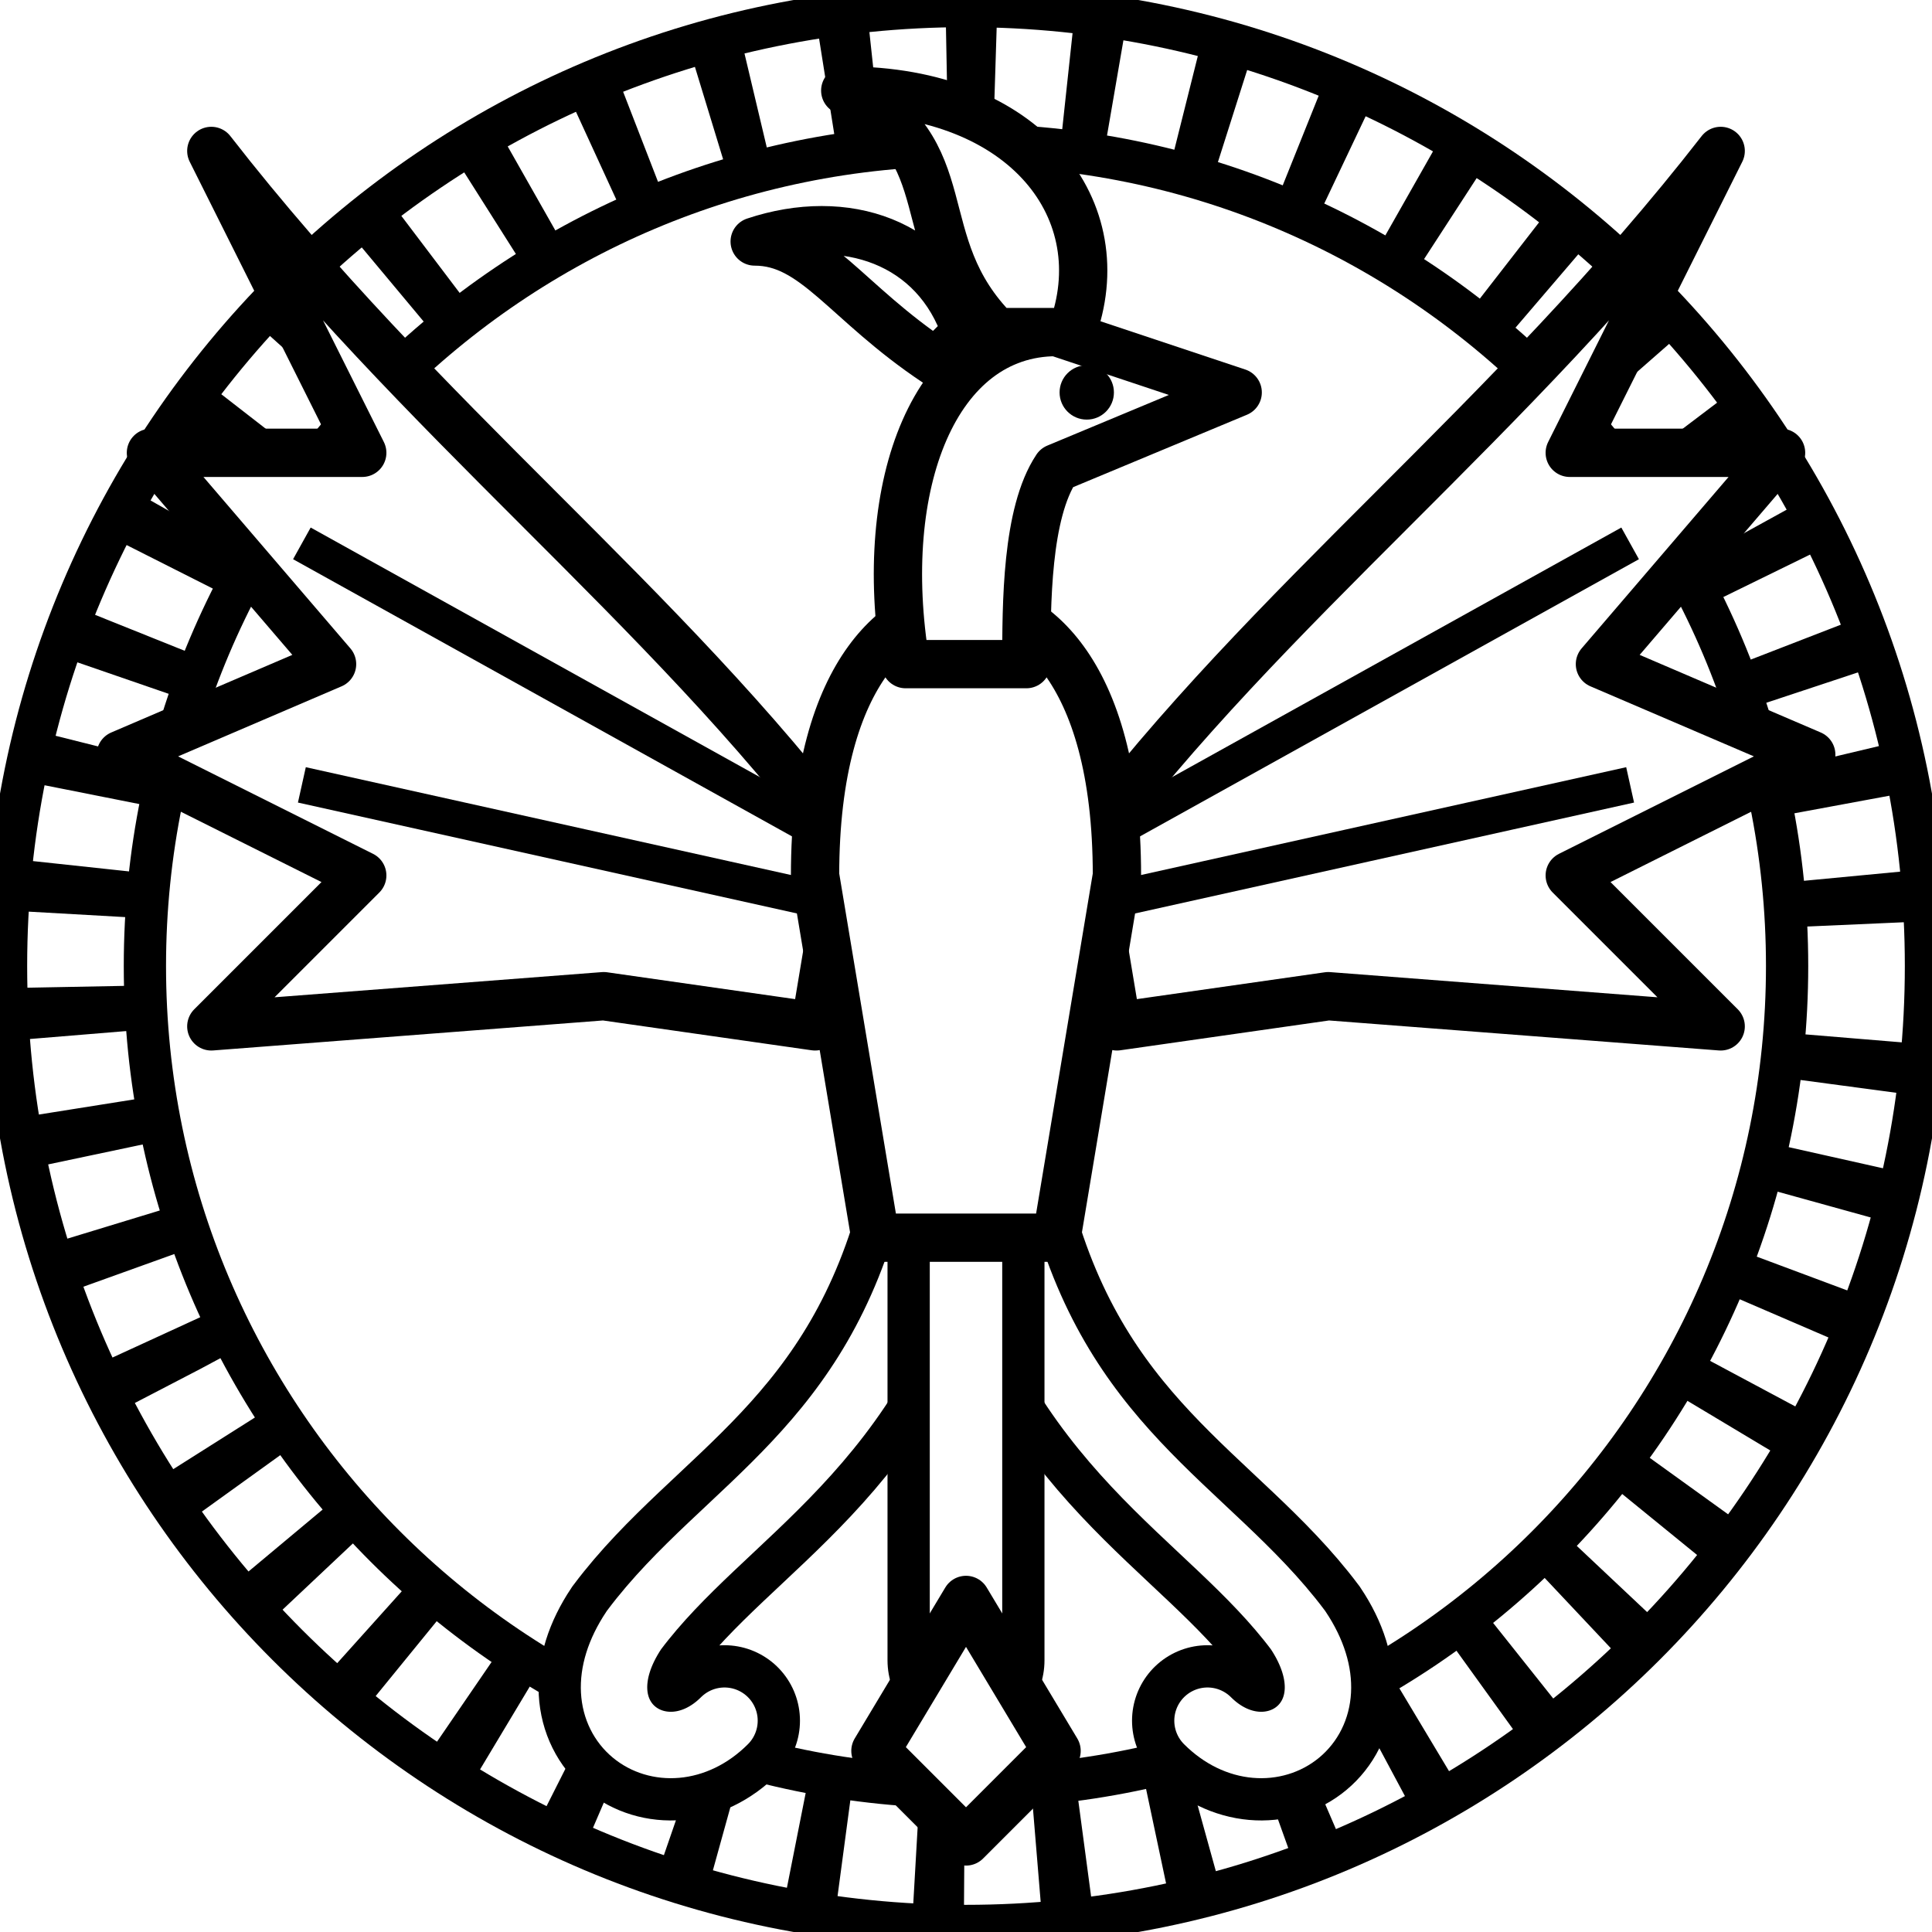
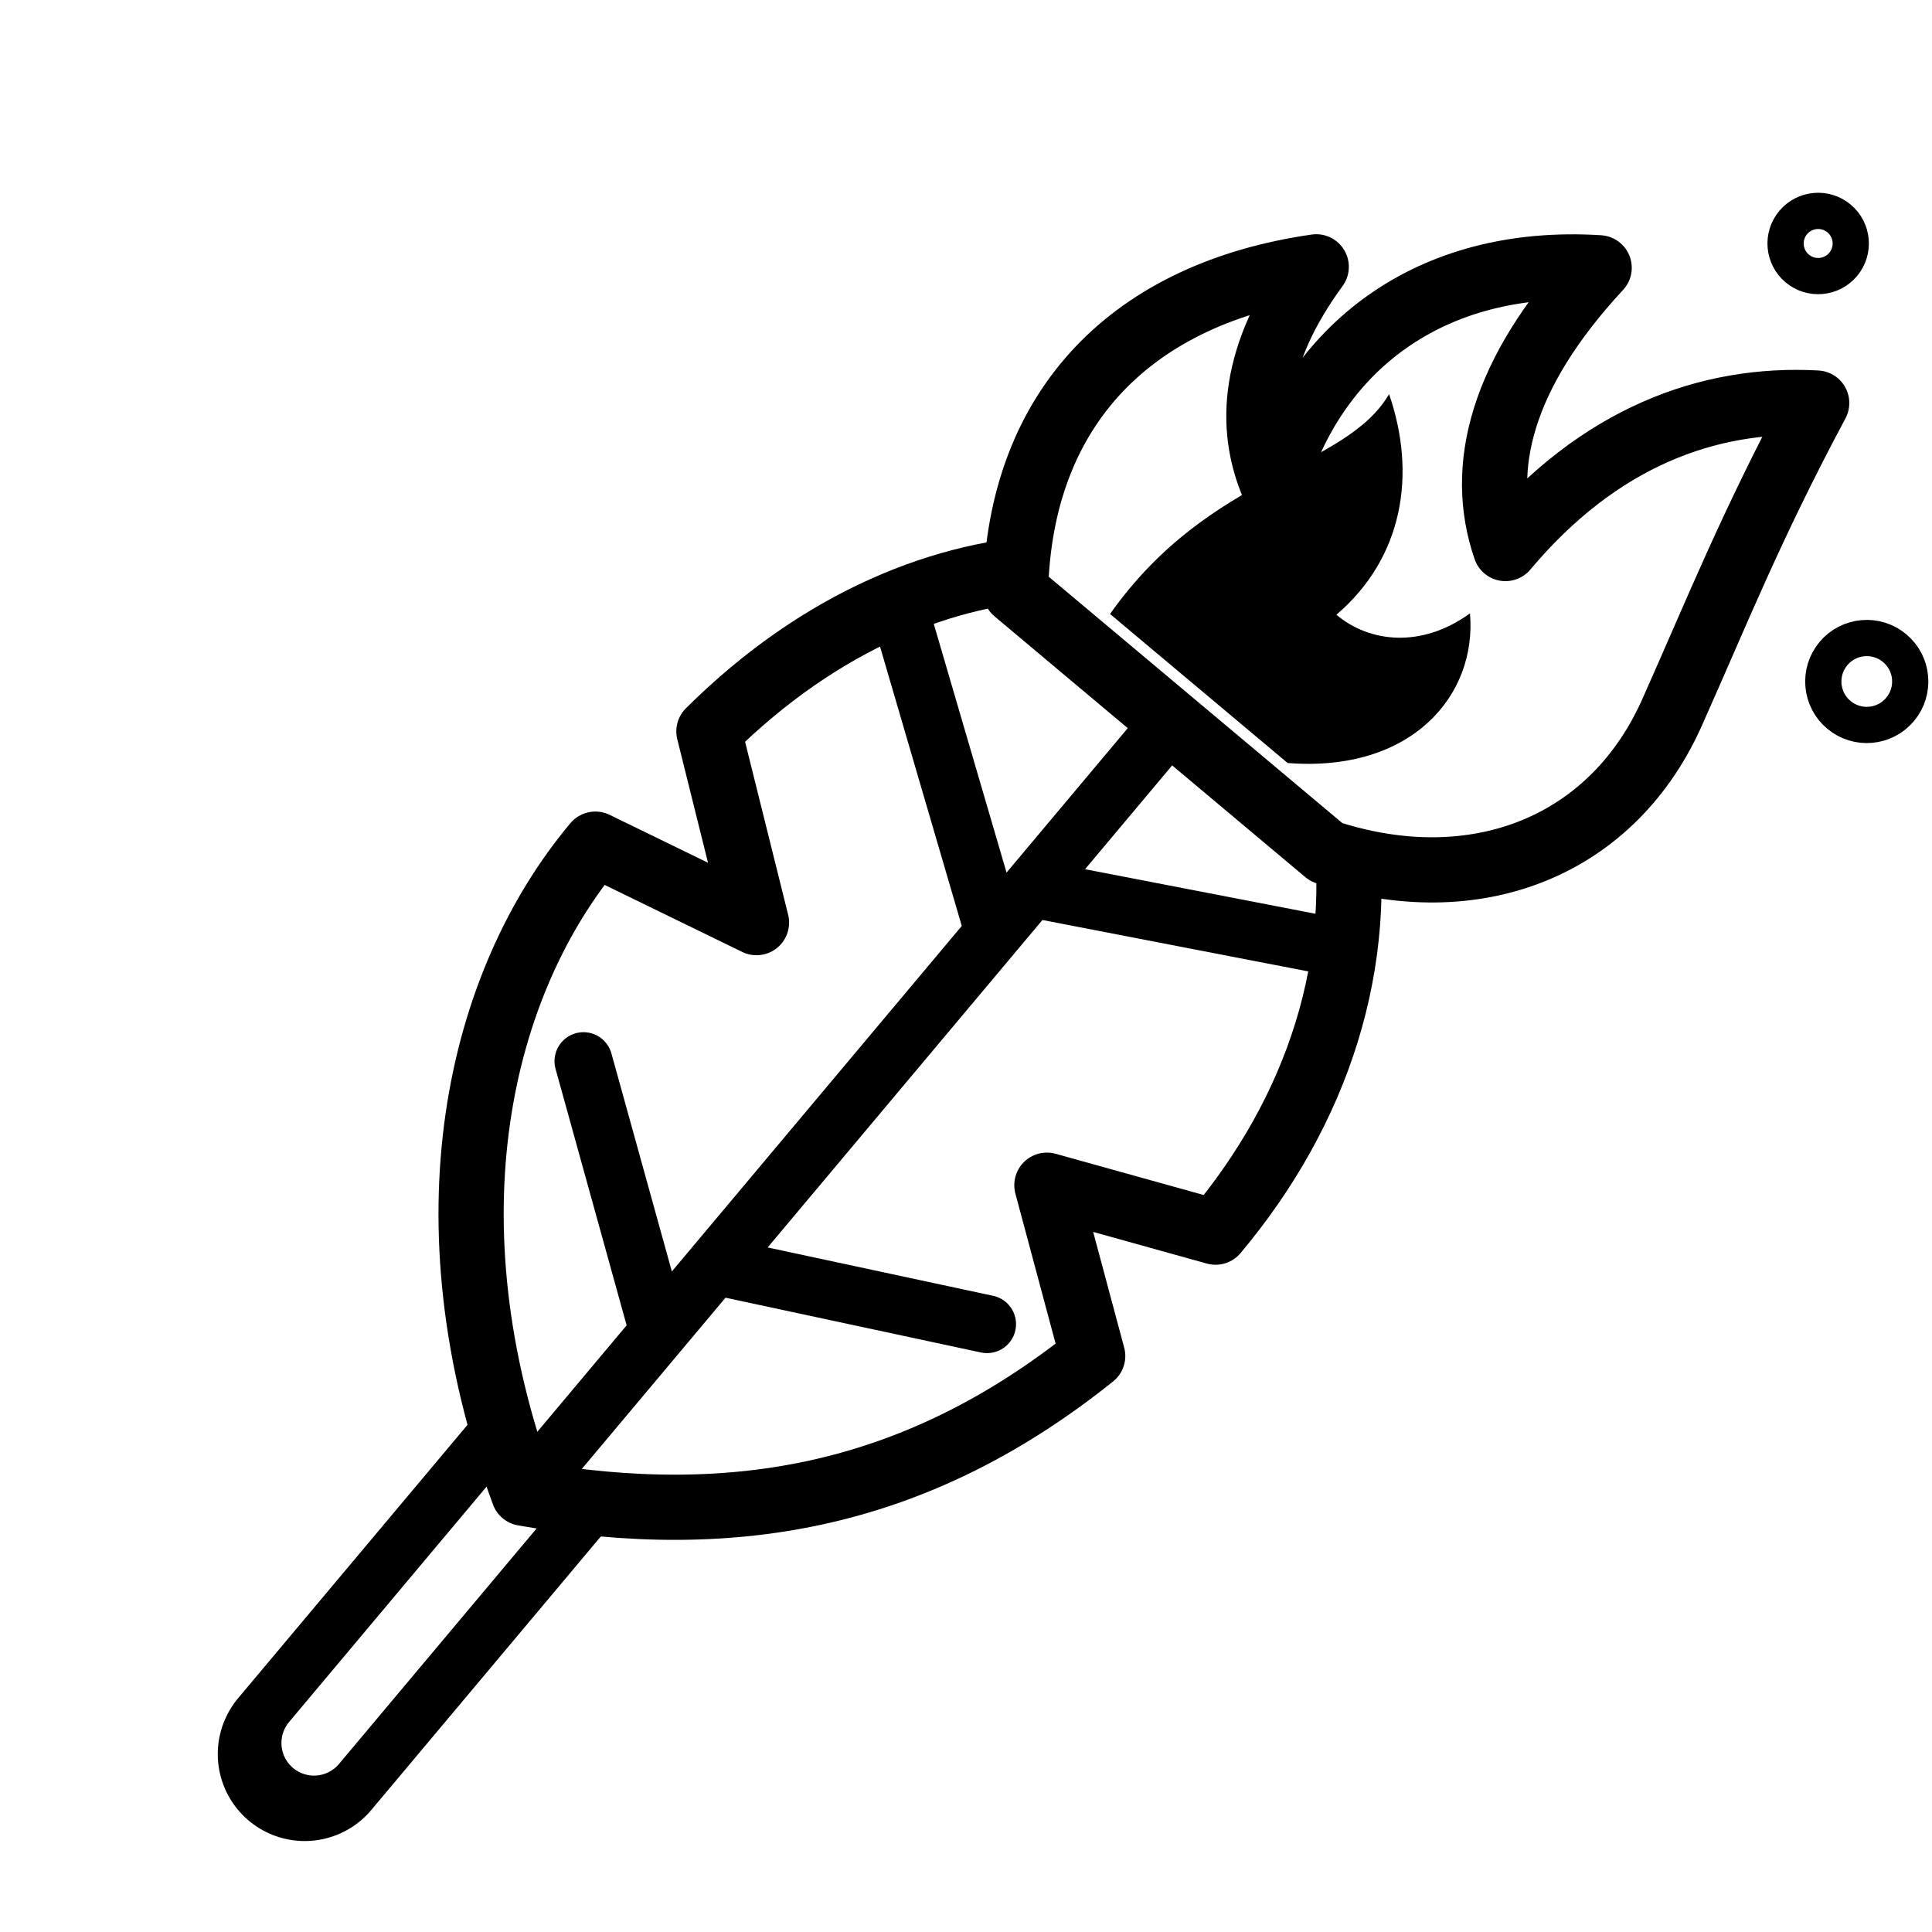
- <svg xmlns="http://www.w3.org/2000/svg" viewBox="0 0 64 64" width="512" height="512" color="#ffffff">
-   <circle data-dc-tpl="203" cx="32" cy="32" r="29.5" fill="none" stroke="#000" stroke-width="6" data-om-id="c3dec50e:208" />
-   <circle data-dc-tpl="204" cx="32" cy="32" r="29.5" fill="none" stroke="currentColor" stroke-width="3.2" stroke-dasharray="2.4 1.6" data-om-id="c3dec50e:209" />
-   <path data-dc-tpl="205" d="M31 40C29 48 24 50 21 54C19 57 22 59 24 57" fill="none" stroke="#000" stroke-width="5" stroke-linecap="round" data-om-id="c3dec50e:210" />
-   <path data-dc-tpl="206" d="M31 40C29 48 24 50 21 54C19 57 22 59 24 57" fill="none" stroke="currentColor" stroke-width="2.2" stroke-linecap="round" data-om-id="c3dec50e:211" />
-   <path data-dc-tpl="207" d="M33 40C35 48 40 50 43 54C45 57 42 59 40 57" fill="none" stroke="#000" stroke-width="5" stroke-linecap="round" data-om-id="c3dec50e:212" />
-   <path data-dc-tpl="208" d="M33 40C35 48 40 50 43 54C45 57 42 59 40 57" fill="none" stroke="currentColor" stroke-width="2.2" stroke-linecap="round" data-om-id="c3dec50e:213" />
-   <path data-dc-tpl="209" d="M32 40V55" fill="none" stroke="#000" stroke-width="5.2" stroke-linecap="round" data-om-id="c3dec50e:214" />
-   <path data-dc-tpl="210" d="M32 40V55" fill="none" stroke="currentColor" stroke-width="2.4" stroke-linecap="round" data-om-id="c3dec50e:215" />
-   <path data-dc-tpl="211" d="M32 53L35 58L32 61L29 58z" fill="currentColor" stroke="#000" stroke-width="1.6" stroke-linejoin="round" data-om-id="c3dec50e:216" />
-   <path data-dc-tpl="212" d="M28 28C22 20 14 14 7 5L12 15L5 15L11 22L4 25L12 29L7 34L20 33L27 34Z" fill="currentColor" stroke="#000" stroke-width="1.6" stroke-linejoin="round" data-om-id="c3dec50e:217" />
-   <path data-dc-tpl="213" d="M28 28C22 20 14 14 7 5L12 15L5 15L11 22L4 25L12 29L7 34L20 33L27 34Z" transform="translate(64 0) scale(-1 1)" fill="currentColor" stroke="#000" stroke-width="1.6" stroke-linejoin="round" data-om-id="c3dec50e:218" />
-   <path data-dc-tpl="214" d="M28 28L10 18M28 30L10 26" stroke="#000" stroke-width="1.2" fill="none" data-om-id="c3dec50e:219" />
-   <path data-dc-tpl="215" d="M36 28L54 18M36 30L54 26" stroke="#000" stroke-width="1.2" fill="none" data-om-id="c3dec50e:220" />
-   <path data-dc-tpl="216" d="M27 29C27 22 30 20 32 20C34 20 37 22 37 29L35 41H29Z" fill="currentColor" stroke="#000" stroke-width="1.6" stroke-linejoin="round" data-om-id="c3dec50e:221" />
-   <path data-dc-tpl="217" d="M30 22C29 16 31 11 35 11L41 13L35 15.5C34 17 34 20 34 22Z" fill="currentColor" stroke="#000" stroke-width="1.6" stroke-linejoin="round" data-om-id="c3dec50e:222" />
-   <path data-dc-tpl="218" d="M33 11C30 8 32 5 28 3C34 3 37 7 35.5 11ZM31 12C28 10 27 8 25 8C28 7 31 8 32 11Z" fill="currentColor" stroke="#000" stroke-width="1.6" stroke-linejoin="round" data-om-id="c3dec50e:223" />
-   <circle data-dc-tpl="219" cx="36" cy="13" r="0.9" fill="#000" data-om-id="c3dec50e:224" />
+ <svg xmlns="http://www.w3.org/2000/svg" viewBox="0 0 32 32" color="#ffffff" width="32" height="32">
+   <g data-dc-tpl="172" transform="rotate(40 16 16) translate(16 16) scale(1.2) translate(-16 -16)" data-om-id="0549af66:177">
+     <path data-dc-tpl="173" d="M16 25 V30.2" style="fill: none; stroke: rgb(0, 0, 0); stroke-width: 2.4px; stroke-linecap: round;" data-om-id="0549af66:178" />
+     <path data-dc-tpl="174" d="M16 25 V30" style="fill: none; stroke: currentColor; stroke-width: 0.9px; stroke-linecap: round;" data-om-id="0549af66:179" />
+     <path data-dc-tpl="175" d="M16 25.5 C12.5 23.5 11 20.5 11 18 L13.4 17.4 L11.2 15.8 C11.4 13.6 12.3 12 13.4 11 L18.6 11 C20.2 12.4 21 14.4 21 16.6 L18.8 17.6 L20.8 19 C20.2 22 18.6 24 16 25.5 Z" style="fill: currentColor; stroke: rgb(0, 0, 0); stroke-width: 0.9px; stroke-linejoin: round;" data-om-id="0549af66:180" />
+     <path data-dc-tpl="176" d="M16 25 V11.5 M16 22.6 L12.8 20.4 M16 15.4 L12.4 13 M16 21.4 L19.4 19.6 M16 14.6 L19.6 12.6" style="fill: none; stroke: rgb(0, 0, 0); stroke-width: 0.8px; stroke-linecap: round;" data-om-id="0549af66:181" />
+     <path data-dc-tpl="177" d="M13.2 11.6 C11.6 9.6 11.8 7.4 13.5 5.5 C13.6 7 14.2 7.8 15 8.2 C14.2 6.4 14.6 4.4 16.5 3 C16.4 5 17 6.2 18 6.8 C18 4.8 18.8 3.4 20 2.5 C20.4 4.4 20.8 5.6 21.2 7 C21.8 9 20.8 10.8 18.8 11.6 Z" style="fill: currentColor; stroke: rgb(0, 0, 0); stroke-width: 0.9px; stroke-linejoin: round;" data-om-id="0549af66:182" />
+     <path data-dc-tpl="178" d="M17.6 11 C19 10 19 8.6 18.2 7.8 C18 8.6 17.4 9 16.8 9 C17 7.8 16.4 6.8 15.4 6.2 C15.6 7.4 14.2 8.6 14.4 11 Z" style="fill: rgb(0, 0, 0);" data-om-id="0549af66:183" />
+     <circle data-dc-tpl="179" cx="23" cy="5" r="0.6" style="fill: currentColor; stroke: rgb(0, 0, 0); stroke-width: 0.5px;" data-om-id="0549af66:184" />
+     <circle data-dc-tpl="180" cx="18.6" cy="0.8" r="0.45" style="fill: currentColor; stroke: rgb(0, 0, 0); stroke-width: 0.5px;" data-om-id="0549af66:185" />
+   </g>
</svg>
